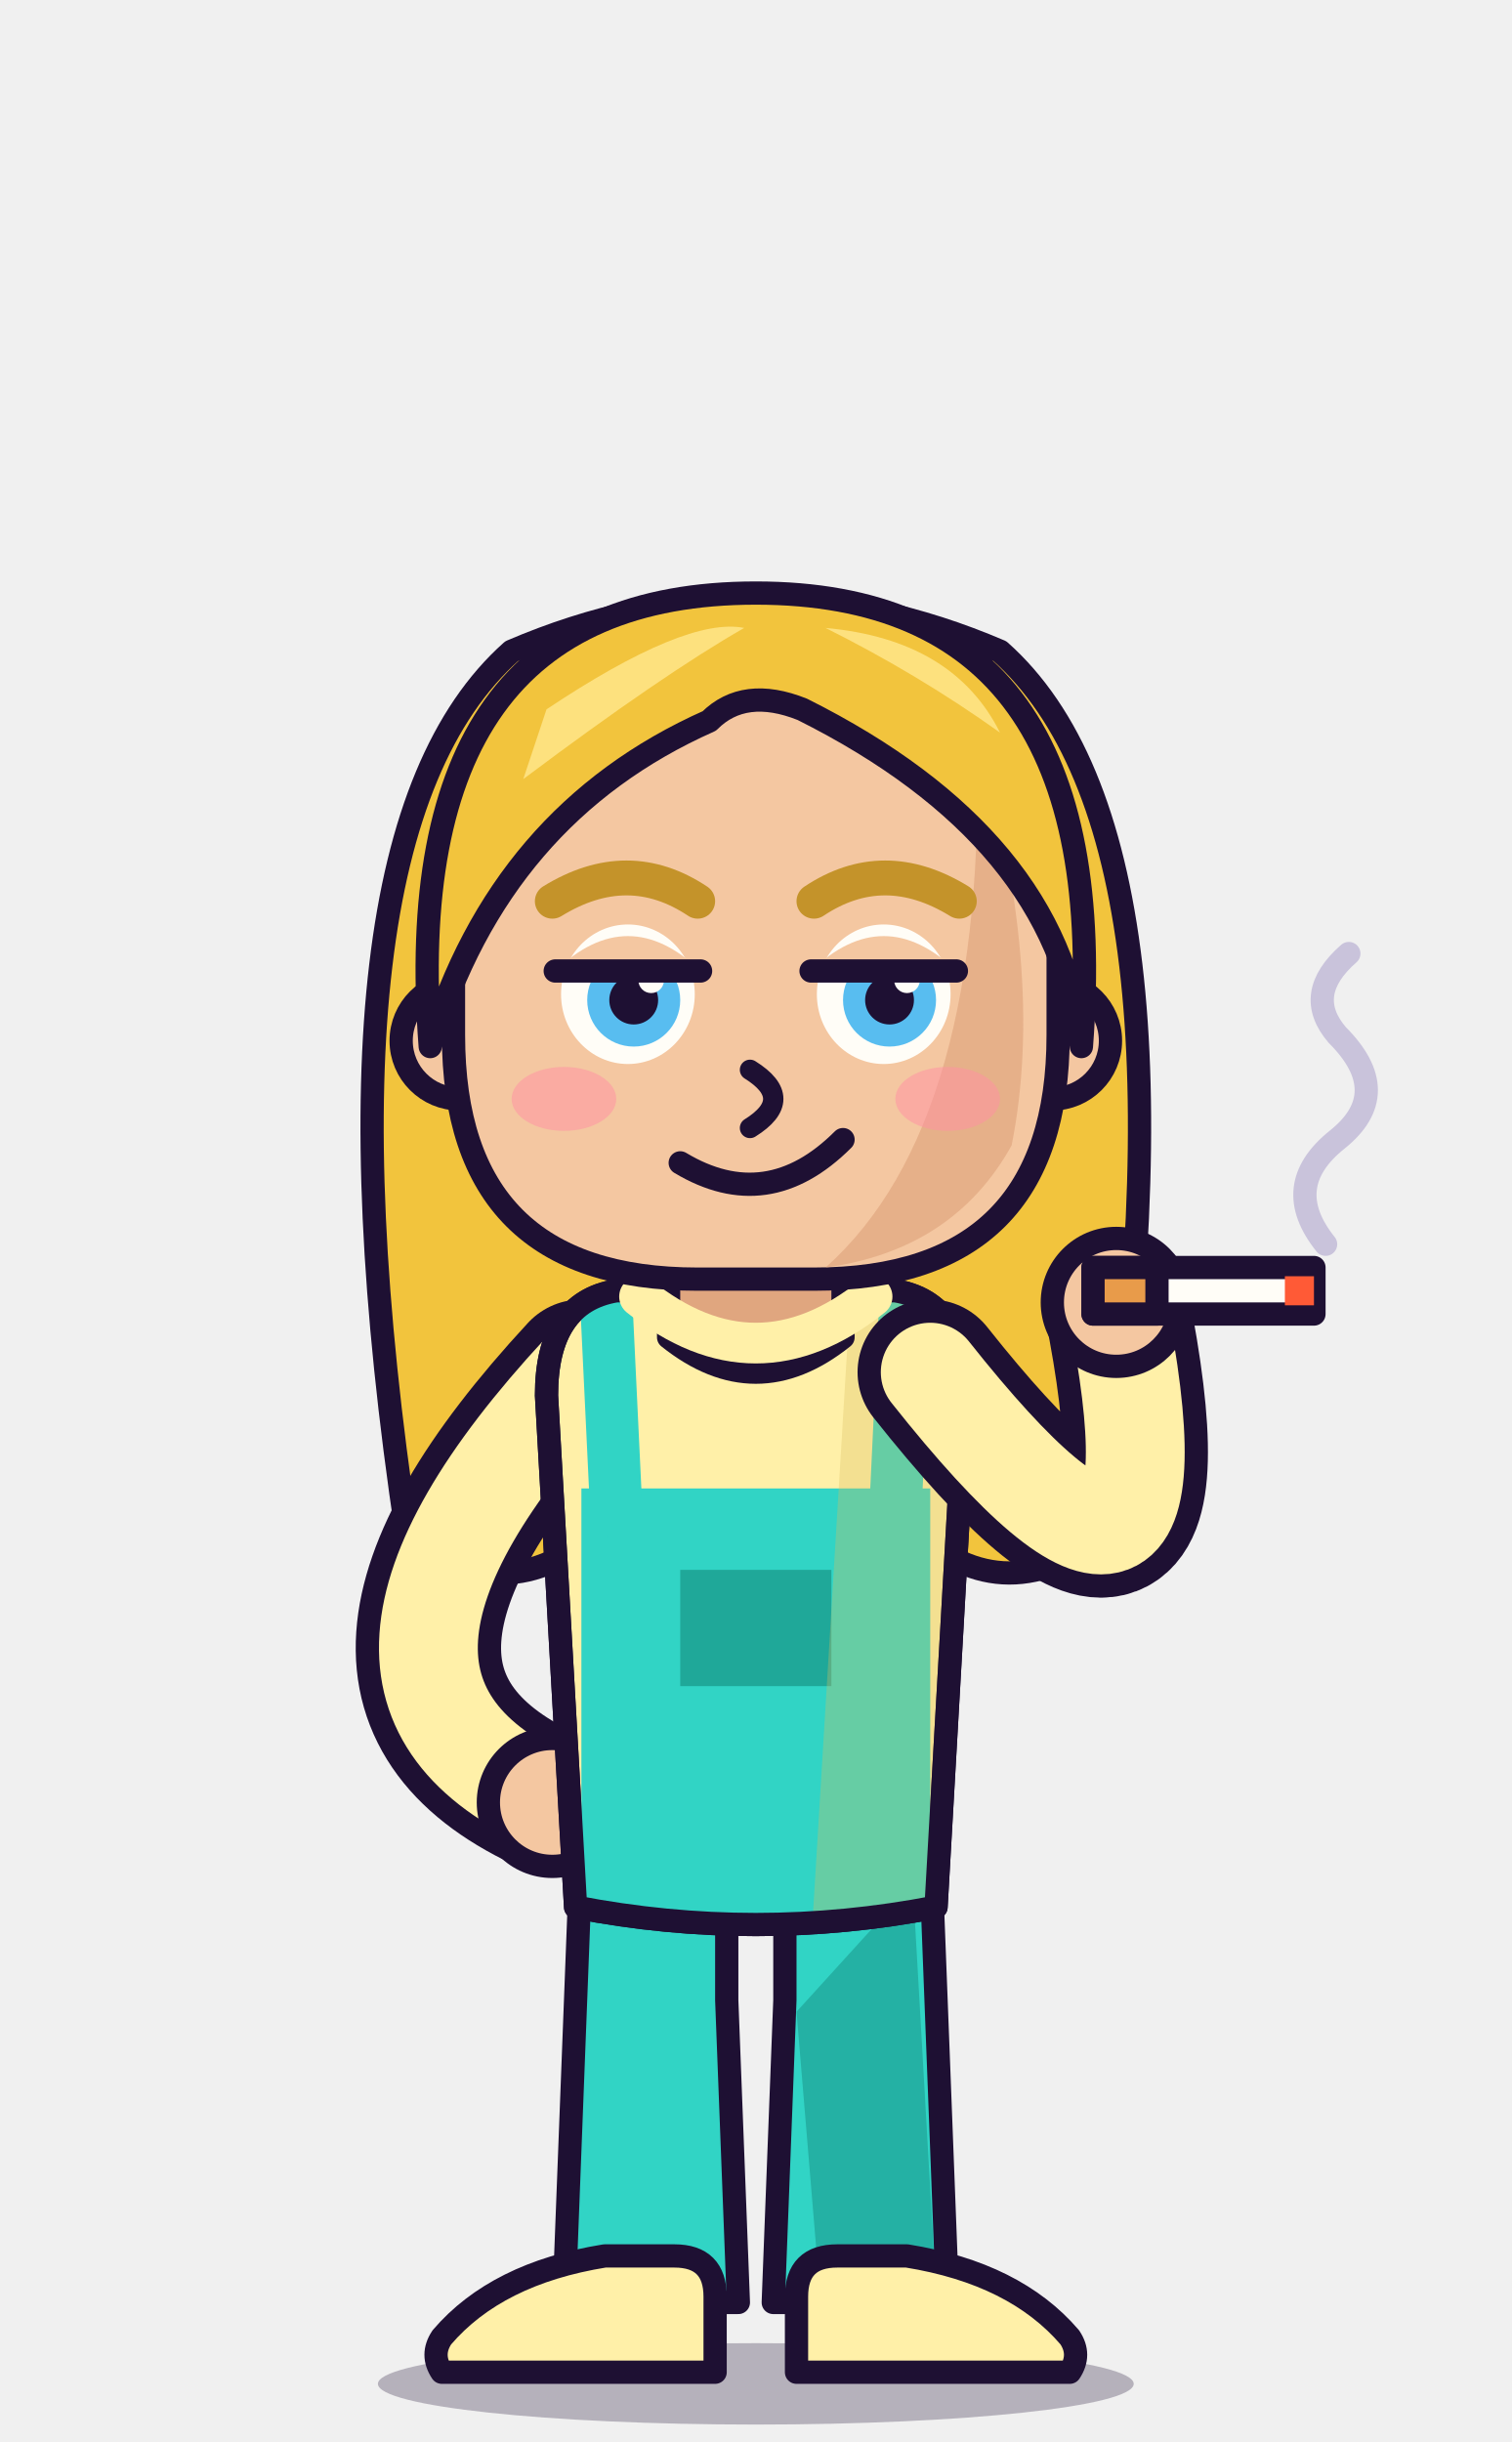
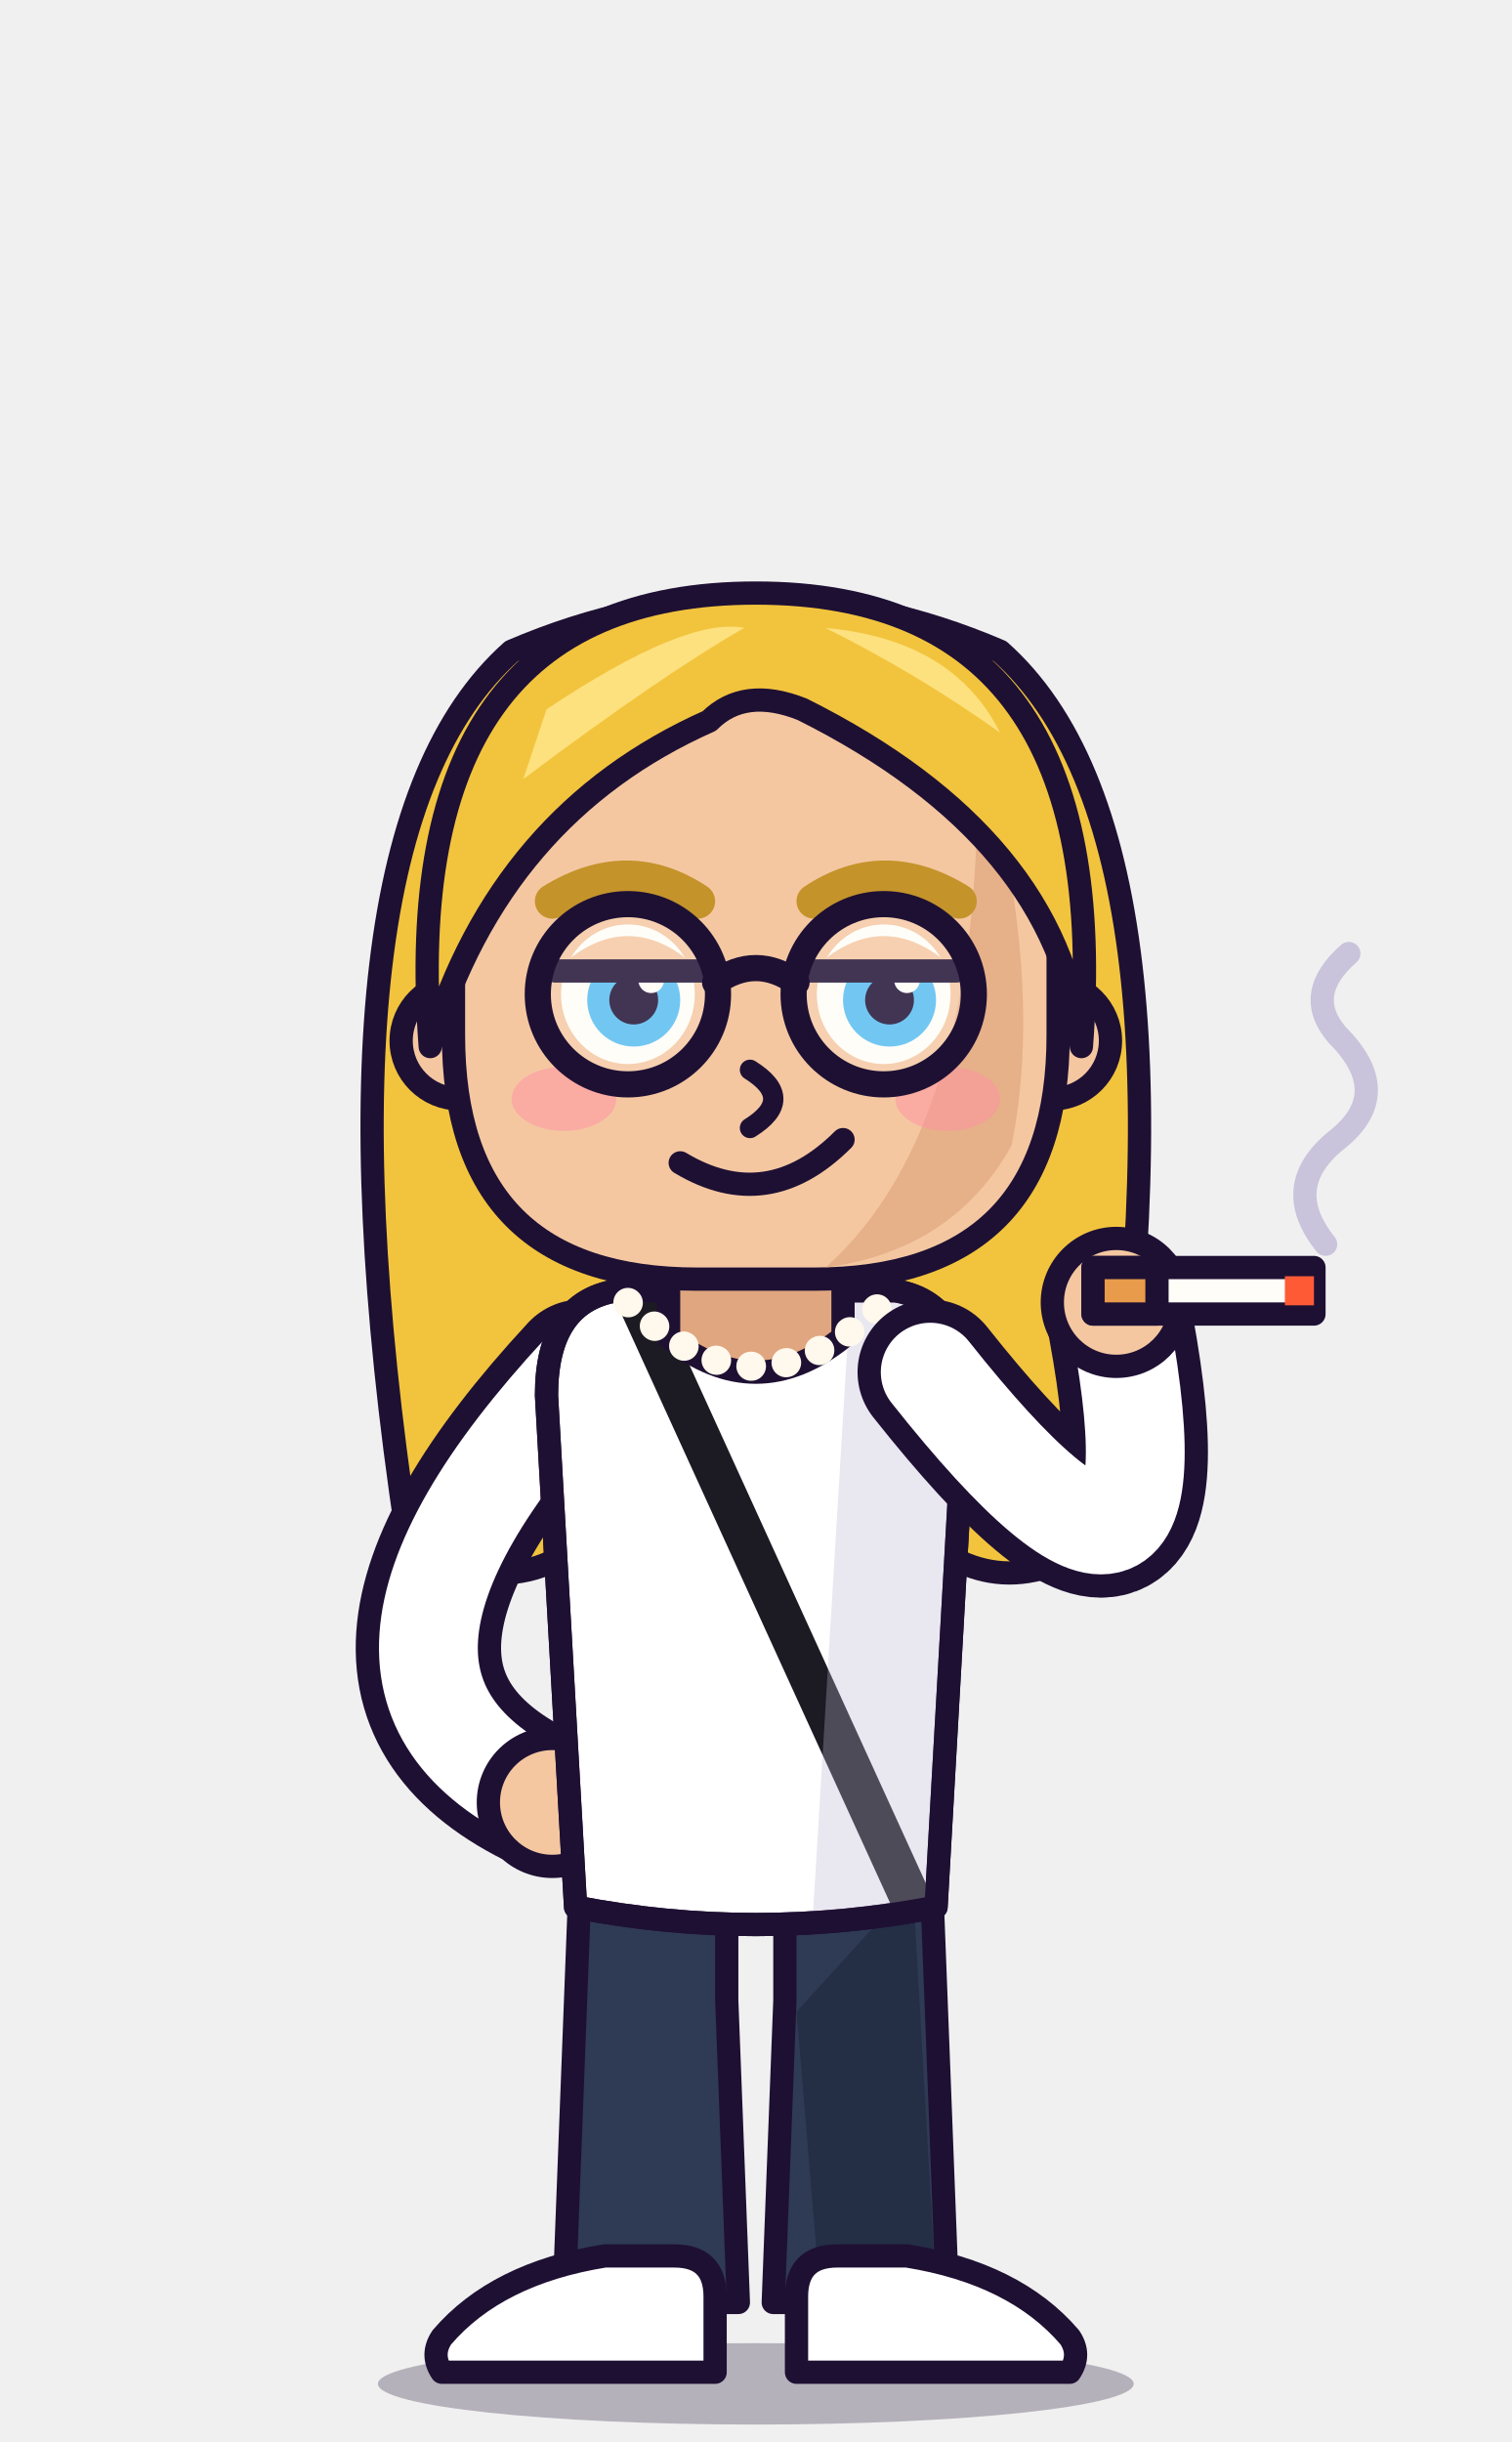
<svg xmlns="http://www.w3.org/2000/svg" viewBox="0 0 260 420" role="img" aria-label="Piku">
  <path d="M70 264Q52 144 88 112Q130 94 172 112Q208 144 190 264Q172 278 156 262H104Q88 278 70 264Z" fill="#F2C43D" stroke="#1E1033" stroke-width="4" stroke-linejoin="round" stroke-linecap="round" />
  <ellipse cx="130" cy="410" rx="65" ry="7" fill="#1E1033" opacity="0.28" />
-   <path d="M100 318L97 396H127L125 344L125 318Z" fill="#31D4C5" stroke="#1E1033" stroke-width="4" stroke-linejoin="round" stroke-linecap="round" />
-   <path d="M160 318L163 396H133L135 344L135 318Z" fill="#31D4C5" stroke="#1E1033" stroke-width="4" stroke-linejoin="round" stroke-linecap="round" />
-   <path d="M137 346L141 394H161L157 324Z" fill="#1A9488" opacity="0.55" />
-   <path d="M123 408v-13q0 -7 -7 -7h-12q-18.6 3 -28 14q-2 3 0 6z" fill="#FFF0A8" stroke="#1E1033" stroke-width="4" stroke-linejoin="round" stroke-linecap="round" />
-   <path d="M137 408v-13q0 -7 7 -7h12q18.6 3 28 14q2 3 0 6z" fill="#FFF0A8" stroke="#1E1033" stroke-width="4" stroke-linejoin="round" stroke-linecap="round" />
+   <path d="M100 318L97 396H127L125 344L125 318Z" fill="#2F3A55" stroke="#1E1033" stroke-width="4" stroke-linejoin="round" stroke-linecap="round" />
+   <path d="M160 318L163 396H133L135 344L135 318Z" fill="#2F3A55" stroke="#1E1033" stroke-width="4" stroke-linejoin="round" stroke-linecap="round" />
+   <path d="M137 346L141 394H161L157 324Z" fill="#1C2438" opacity="0.55" />
+   <path d="M123 408v-13q0 -7 -7 -7h-12q-18.6 3 -28 14q-2 3 0 6z" fill="#FFFFFF" stroke="#1E1033" stroke-width="4" stroke-linejoin="round" stroke-linecap="round" />
+   <path d="M137 408v-13q0 -7 7 -7h12q18.6 3 28 14q2 3 0 6z" fill="#FFFFFF" stroke="#1E1033" stroke-width="4" stroke-linejoin="round" stroke-linecap="round" />
  <path d="M100 236Q50 290 95 310" fill="none" stroke="#1E1033" stroke-width="25" stroke-linecap="round" />
-   <path d="M100 236Q50 290 95 310" fill="none" stroke="#FFF0A8" stroke-width="17" stroke-linecap="round" />
+   <path d="M100 236Q50 290 95 310" fill="none" stroke="#FFFFFF" stroke-width="17" stroke-linecap="round" />
  <circle cx="95" cy="310" r="11" fill="#F4C7A1" stroke="#1E1033" stroke-width="4" stroke-linejoin="round" stroke-linecap="round" />
  <clipPath id="torso">
    <path d="M106 222Q94 224 94 240L99 328Q130 334 161 328L166 240Q166 224 154 222Z" />
  </clipPath>
-   <path d="M106 222Q94 224 94 240L99 328Q130 334 161 328L166 240Q166 224 154 222Z" fill="#FFF0A8" stroke="#1E1033" stroke-width="4" stroke-linejoin="round" stroke-linecap="round" />
+   <path d="M106 222Q94 224 94 240L99 328Q130 334 161 328L166 240Q166 224 154 222Z" fill="#FFFFFF" stroke="#1E1033" stroke-width="4" stroke-linejoin="round" stroke-linecap="round" />
  <g clip-path="url(#torso)">
-     <path d="M100 256h60v106h-60z" fill="#31D4C5" opacity="1" />
-     <path d="M106 260L104 218M154 260L156 218" fill="none" stroke="#31D4C5" stroke-width="9" stroke-linecap="round" stroke-linejoin="round" />
-     <path d="M117 270h26v20h-26z" fill="#1FA899" opacity="1" />
-     <path d="M146.56 218H172V338H139.3Z" fill="#D9BE5E" opacity="0.32" />
+     <path d="M108 220L160 334" fill="none" stroke="#1C1A22" stroke-width="7" stroke-linecap="round" stroke-linejoin="round" />
+     <path d="M146.56 218H172V338H139.3Z" fill="#B9B4D0" opacity="0.32" />
  </g>
  <path d="M106 222Q94 224 94 240L99 328Q130 334 161 328L166 240Q166 224 154 222Z" fill="none" stroke="#1E1033" stroke-width="4" stroke-linejoin="round" stroke-linecap="round" />
  <path d="M115 214h30v16q-15 12 -30 0z" fill="#E0A67F" stroke="#1E1033" stroke-width="4" stroke-linejoin="round" stroke-linecap="round" />
-   <path d="M110 223q20 16 40 0" fill="none" stroke="#FFF0A8" stroke-width="7" stroke-linecap="round" />
+   <path d="M108 224q22 22 44 0" fill="none" stroke="#FFF8EC" stroke-width="5" stroke-dasharray="0.1 6" stroke-linecap="round" />
  <path d="M160 236Q206 294 192 224" fill="none" stroke="#1E1033" stroke-width="25" stroke-linecap="round" />
-   <path d="M160 236Q206 294 192 224" fill="none" stroke="#FFF0A8" stroke-width="17" stroke-linecap="round" />
+   <path d="M160 236Q206 294 192 224" fill="none" stroke="#FFFFFF" stroke-width="17" stroke-linecap="round" />
  <circle cx="192" cy="224" r="11" fill="#F4C7A1" stroke="#1E1033" stroke-width="4" stroke-linejoin="round" stroke-linecap="round" />
  <path d="M188 218h38v8h-38z" fill="#FFFDF7" stroke="#1E1033" stroke-width="4" stroke-linejoin="round" stroke-linecap="round" />
  <path d="M188 218h11v8h-11z" fill="#E89B4A" stroke="#1E1033" stroke-width="4" stroke-linejoin="round" stroke-linecap="round" />
  <path d="M221 219.5h5v5h-5z" fill="#FF5A36" opacity="1" />
  <path d="M228 214q-8 -10 2 -18q10 -8 0 -18q-6 -7 2 -14" fill="none" stroke="#C9C3DB" stroke-width="4" stroke-linecap="round" stroke-linejoin="round" />
  <circle cx="79" cy="179" r="10" fill="#F4C7A1" stroke="#1E1033" stroke-width="4" stroke-linejoin="round" stroke-linecap="round" />
  <circle cx="181" cy="179" r="10" fill="#F4C7A1" stroke="#1E1033" stroke-width="4" stroke-linejoin="round" stroke-linecap="round" />
  <path d="M120 114h20q42 0 42 42v22q0 42 -42 42h-20q-42 0 -42 -42v-22q0 -42 42 -42z" fill="#F4C7A1" stroke="#1E1033" stroke-width="4" stroke-linejoin="round" stroke-linecap="round" />
  <path d="M168 126Q180 167 174 197Q164 215 142 218Q170 193 168 126Z" fill="#E0A67F" opacity="0.7" />
  <ellipse cx="97" cy="189" rx="9" ry="5.5" fill="#FF8FA3" opacity="0.5" />
  <ellipse cx="163" cy="189" rx="9" ry="5.5" fill="#FF8FA3" opacity="0.5" />
  <ellipse cx="108" cy="171" rx="11.5" ry="12" fill="#FFFDF7" />
  <circle cx="109" cy="172" r="8" fill="#58BDF0" />
  <circle cx="109" cy="172" r="4.2" fill="#1E1033" />
  <circle cx="112" cy="168.6" r="2.2" fill="#FFFDF7" />
  <path d="M95.5 167Q108 155 120.5 167Z" fill="#F4C7A1" />
  <path d="M95.5 167H120.5" fill="none" stroke="#1E1033" stroke-width="4" stroke-linecap="round" stroke-linejoin="round" />
  <ellipse cx="152" cy="171" rx="11.5" ry="12" fill="#FFFDF7" />
  <circle cx="153" cy="172" r="8" fill="#58BDF0" />
  <circle cx="153" cy="172" r="4.2" fill="#1E1033" />
  <circle cx="156" cy="168.6" r="2.2" fill="#FFFDF7" />
  <path d="M139.5 167Q152 155 164.5 167Z" fill="#F4C7A1" />
  <path d="M139.5 167H164.5" fill="none" stroke="#1E1033" stroke-width="4" stroke-linecap="round" stroke-linejoin="round" />
  <path d="M120 155Q108 147 95 155" fill="none" stroke="#C4932A" stroke-width="6" stroke-linecap="round" stroke-linejoin="round" />
  <path d="M140 155Q152 147 165 155" fill="none" stroke="#C4932A" stroke-width="6" stroke-linecap="round" stroke-linejoin="round" />
  <path d="M129 184q8 5 0 10" fill="none" stroke="#1E1033" stroke-width="3.5" stroke-linecap="round" stroke-linejoin="round" />
  <path d="M117 200q15 9 28 -4" fill="none" stroke="#1E1033" stroke-width="4" stroke-linecap="round" stroke-linejoin="round" />
+   <circle cx="108" cy="171" r="15.5" fill="#FFFFFF" fill-opacity="0.16" stroke="#1E1033" stroke-width="4.5" />
+   <circle cx="152" cy="171" r="15.5" fill="#FFFFFF" fill-opacity="0.16" stroke="#1E1033" stroke-width="4.5" />
+   <path d="M123 169q7 -5 14 0" fill="none" stroke="#1E1033" stroke-width="4.5" stroke-linecap="round" stroke-linejoin="round" />
  <path d="M74 180Q68 102 130 102Q192 102 186 180Q182 144 138 122Q128 118 122 124Q86 140 74 180Z" fill="#F2C43D" stroke="#1E1033" stroke-width="4" stroke-linejoin="round" stroke-linecap="round" />
  <path d="M94 122Q118 106 128 108Q114 116 90 134Z" fill="#FFE68A" opacity="0.85" />
  <path d="M142 108Q164 110 172 126Q158 116 142 108Z" fill="#FFE68A" opacity="0.85" />
</svg>
